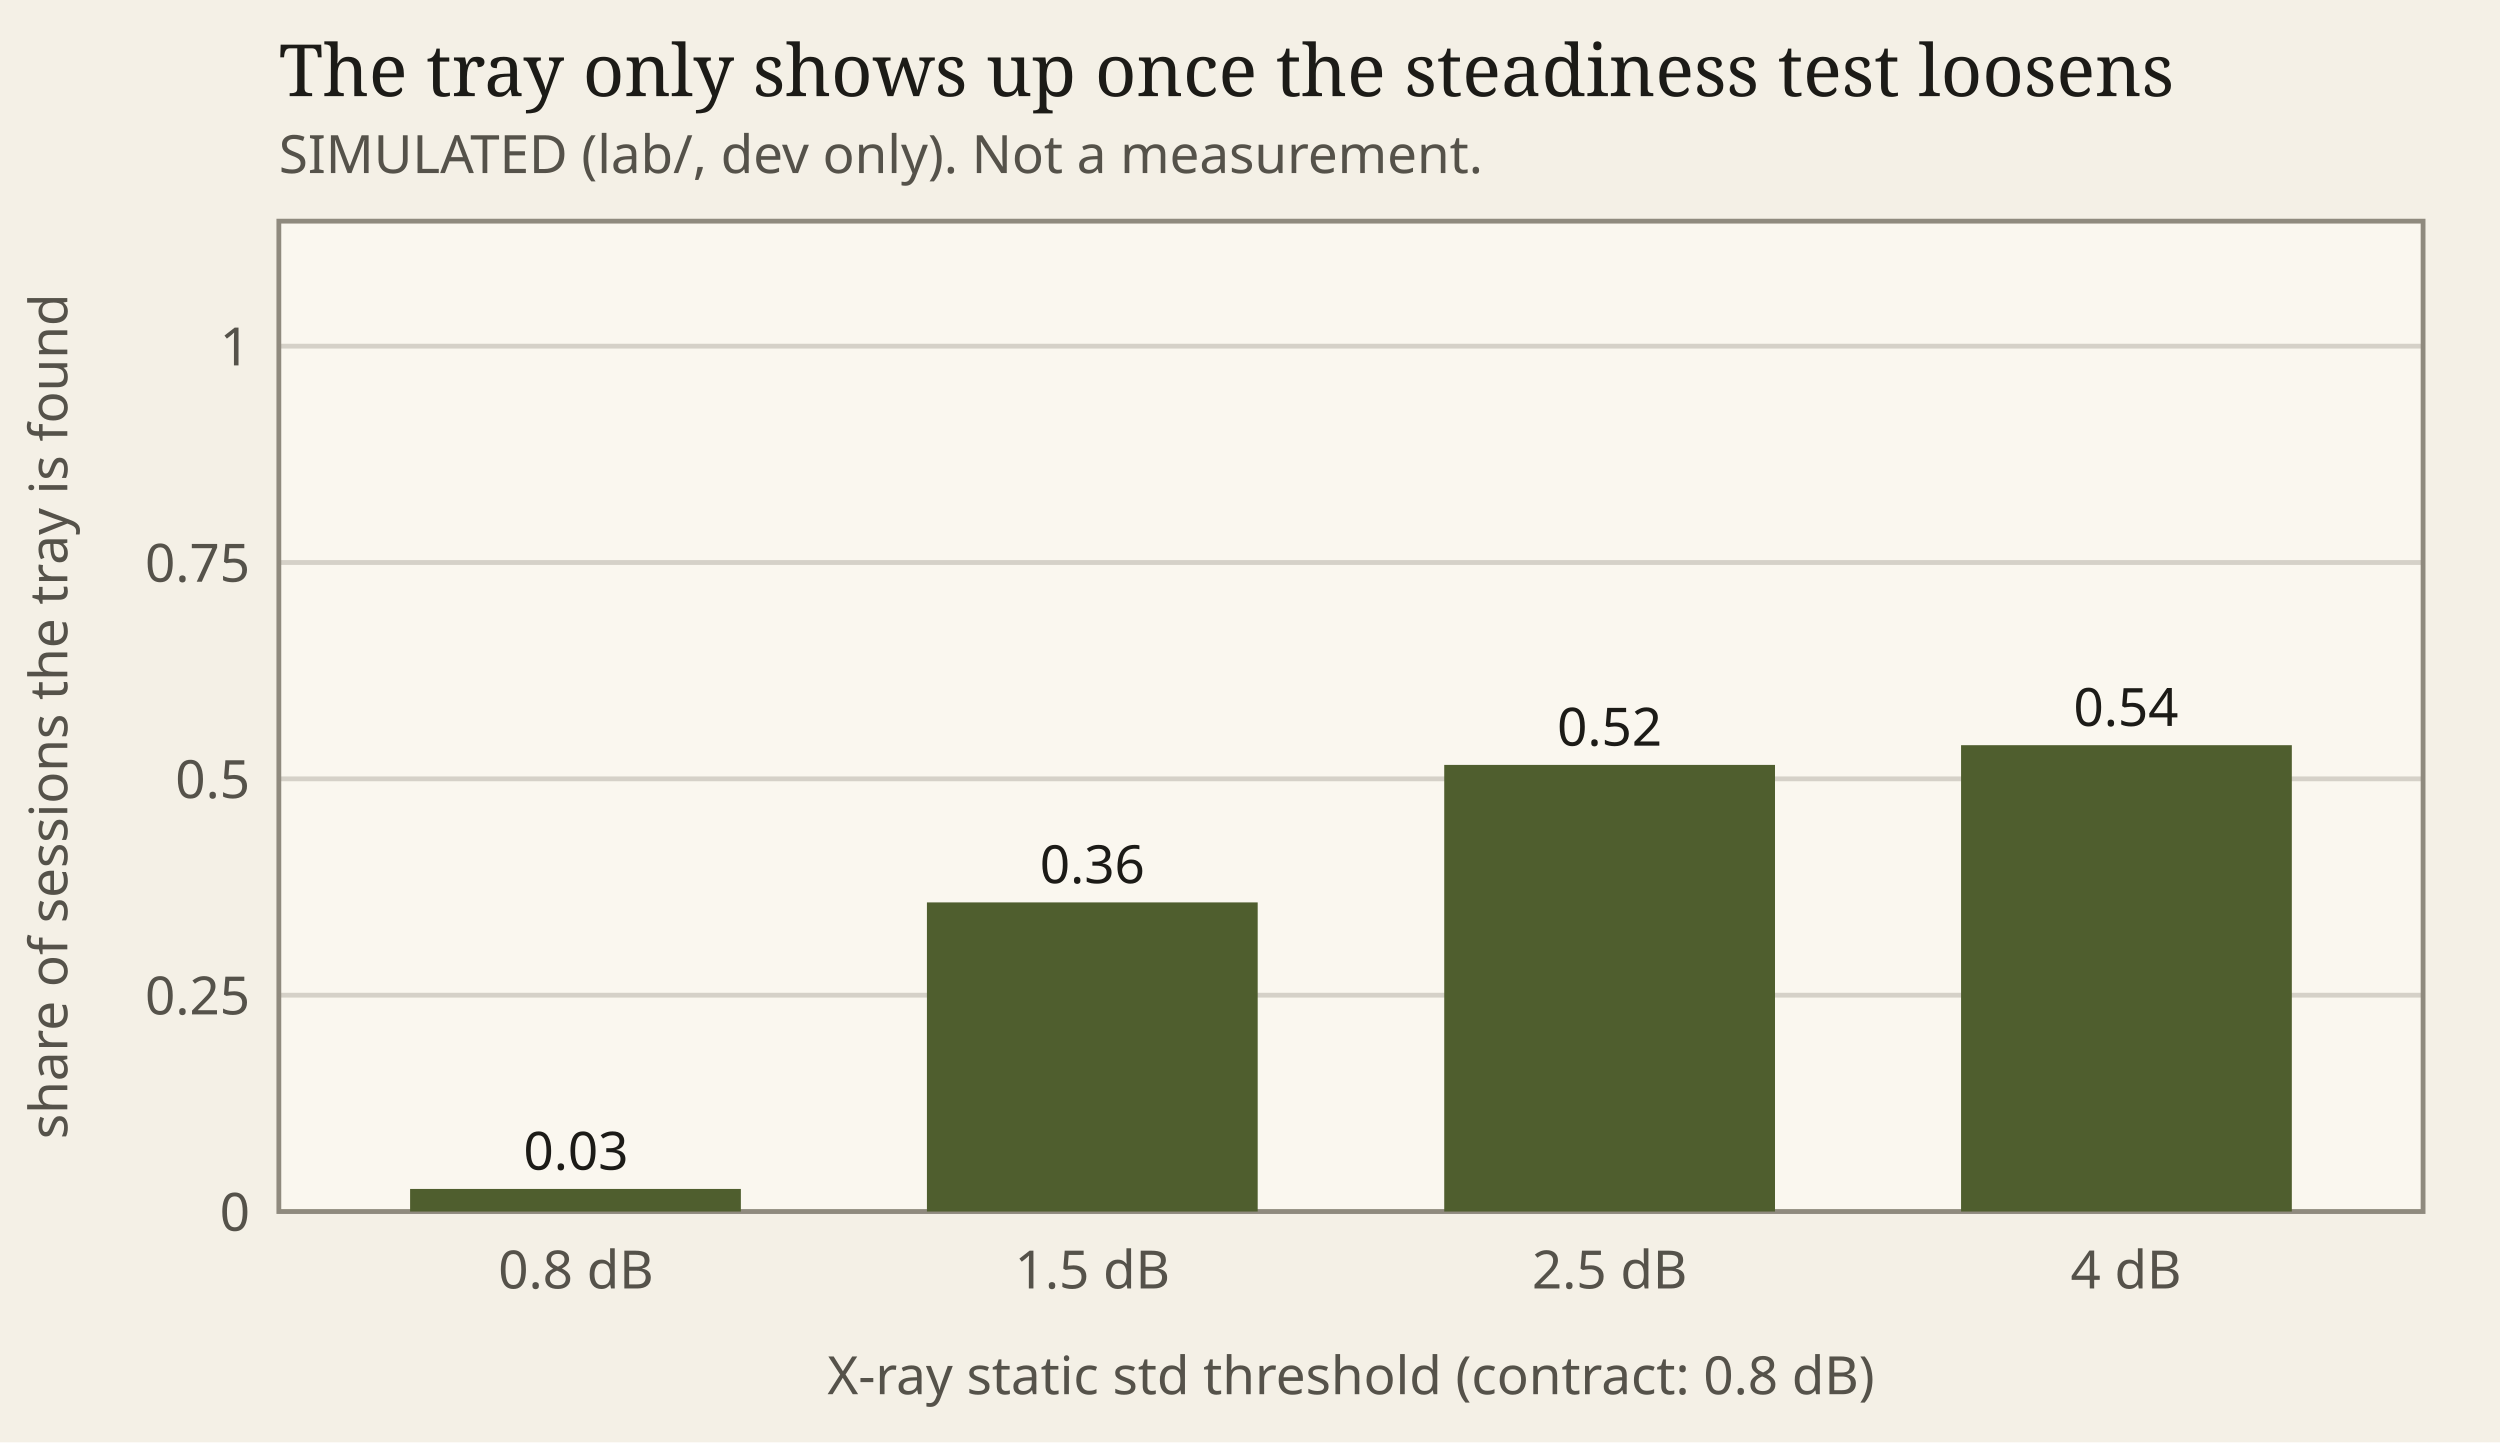
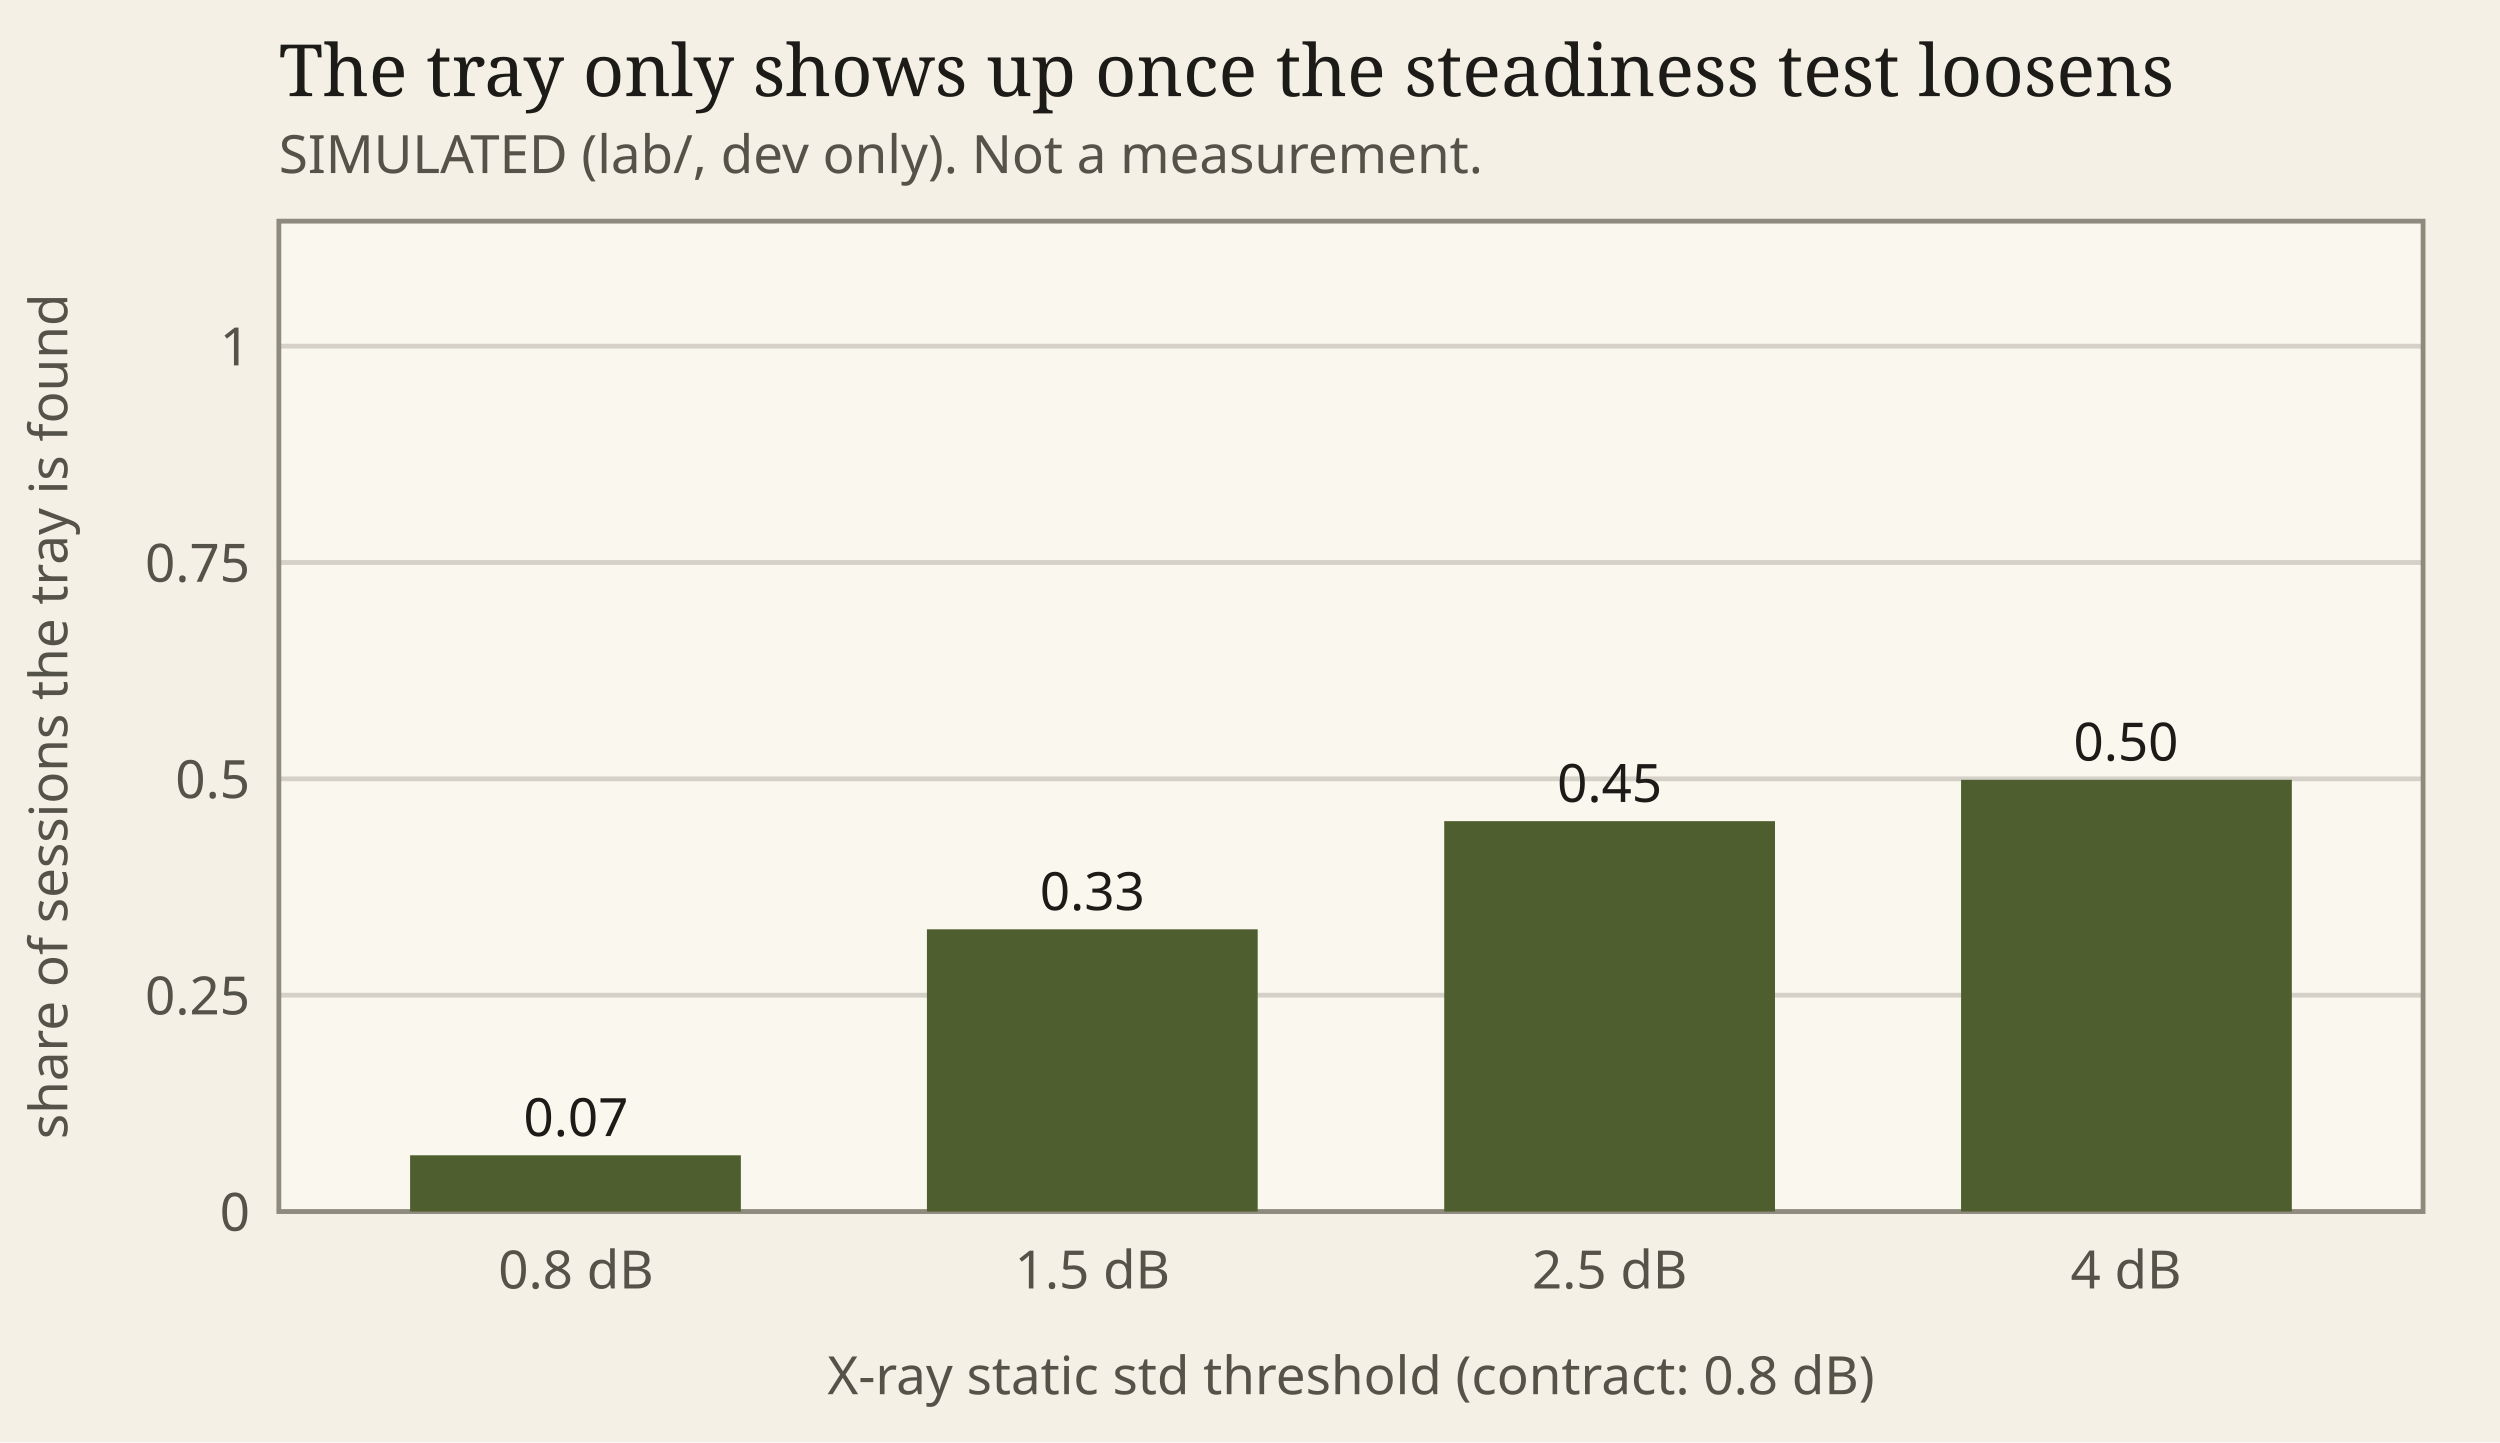
<svg xmlns="http://www.w3.org/2000/svg" width="520" height="300" viewBox="0 0 520 300" font-family="Hanken Grotesk, sans-serif" font-size="11" fill="#1C1B17">
  <rect width="520" height="300" fill="#F4F0E6" />
  <rect x="58" y="46" width="446" height="206" fill="#FAF7EF" stroke="#8F8A7E" />
  <text x="58" y="20" font-family="Newsreader, serif" font-size="15">The tray only shows up once the steadiness test loosens</text>
  <text x="58" y="36" fill="#55524A">SIMULATED (lab/, dev only). Not a measurement.</text>
  <text x="281" y="290" text-anchor="middle" fill="#55524A">X-ray static std threshold (contract: 0.8 dB)</text>
  <text transform="translate(14 149) rotate(-90)" text-anchor="middle" fill="#55524A">share of sessions the tray is found</text>
  <line x1="58" x2="504" y1="252.0" y2="252.0" stroke="#8F8A7E" stroke-opacity="0.35" />
  <text x="52" y="256.0" text-anchor="end" fill="#55524A">0</text>
  <line x1="58" x2="504" y1="207.0" y2="207.0" stroke="#8F8A7E" stroke-opacity="0.35" />
  <text x="52" y="211.0" text-anchor="end" fill="#55524A">0.25</text>
  <line x1="58" x2="504" y1="162.0" y2="162.0" stroke="#8F8A7E" stroke-opacity="0.35" />
  <text x="52" y="166.0" text-anchor="end" fill="#55524A">0.5</text>
  <line x1="58" x2="504" y1="117.0" y2="117.0" stroke="#8F8A7E" stroke-opacity="0.35" />
  <text x="52" y="121.0" text-anchor="end" fill="#55524A">0.75</text>
  <line x1="58" x2="504" y1="72.0" y2="72.0" stroke="#8F8A7E" stroke-opacity="0.35" />
  <text x="52" y="76.0" text-anchor="end" fill="#55524A">1</text>
-   <rect x="85.3" y="247.3" width="68.8" height="4.7" fill="#4F5E2E" />
-   <text x="119.8" y="243.3" text-anchor="middle">0.03</text>
+   <rect x="85.3" y="240.3" width="68.8" height="11.7" fill="#4F5E2E" />
+   <text x="119.8" y="236.3" text-anchor="middle">0.07</text>
  <text x="119.8" y="268" text-anchor="middle" fill="#55524A">0.8 dB</text>
-   <rect x="192.8" y="187.7" width="68.8" height="64.3" fill="#4F5E2E" />
-   <text x="227.2" y="183.7" text-anchor="middle">0.36</text>
+   <rect x="192.8" y="193.3" width="68.8" height="58.7" fill="#4F5E2E" />
+   <text x="227.2" y="189.3" text-anchor="middle">0.33</text>
  <text x="227.2" y="268" text-anchor="middle" fill="#55524A">1.5 dB</text>
-   <rect x="300.4" y="159.1" width="68.8" height="92.9" fill="#4F5E2E" />
-   <text x="334.8" y="155.1" text-anchor="middle">0.52</text>
+   <rect x="300.4" y="170.8" width="68.8" height="81.2" fill="#4F5E2E" />
+   <text x="334.8" y="166.8" text-anchor="middle">0.45</text>
  <text x="334.8" y="268" text-anchor="middle" fill="#55524A">2.5 dB</text>
-   <rect x="407.9" y="155.0" width="68.8" height="97.0" fill="#4F5E2E" />
-   <text x="442.2" y="151.0" text-anchor="middle">0.54</text>
+   <rect x="407.9" y="162.2" width="68.8" height="89.8" fill="#4F5E2E" />
+   <text x="442.2" y="158.2" text-anchor="middle">0.50</text>
  <text x="442.2" y="268" text-anchor="middle" fill="#55524A">4 dB</text>
</svg>
